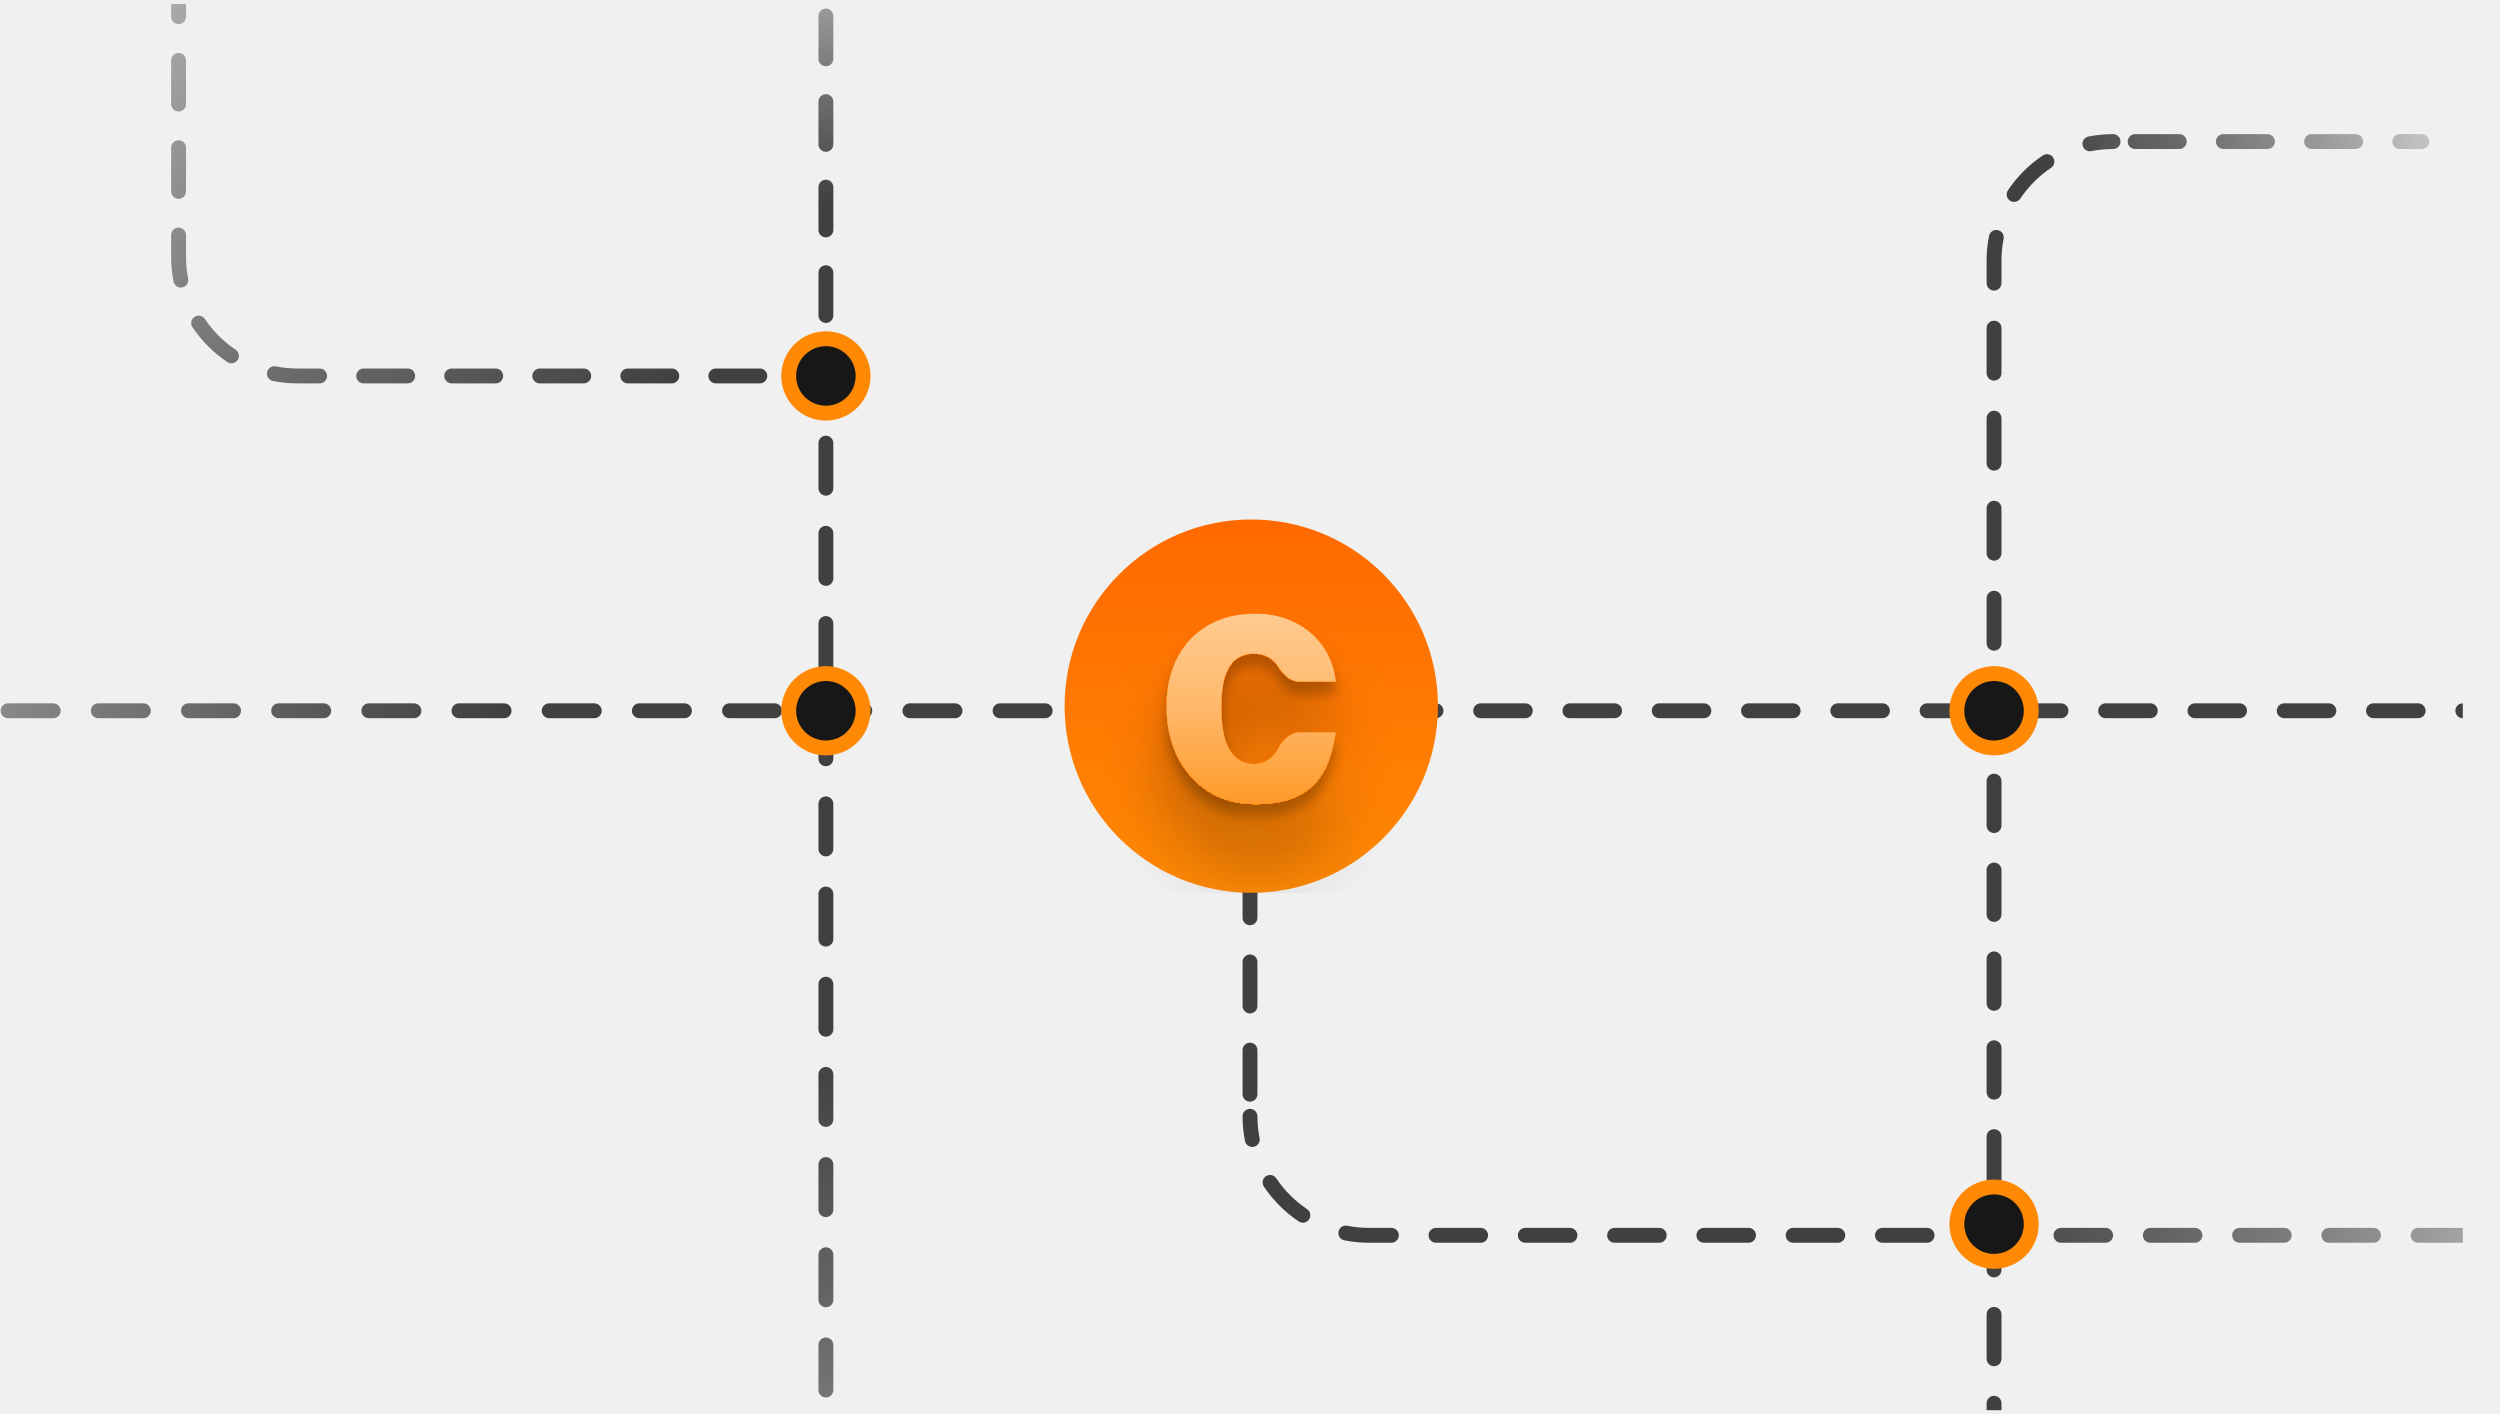
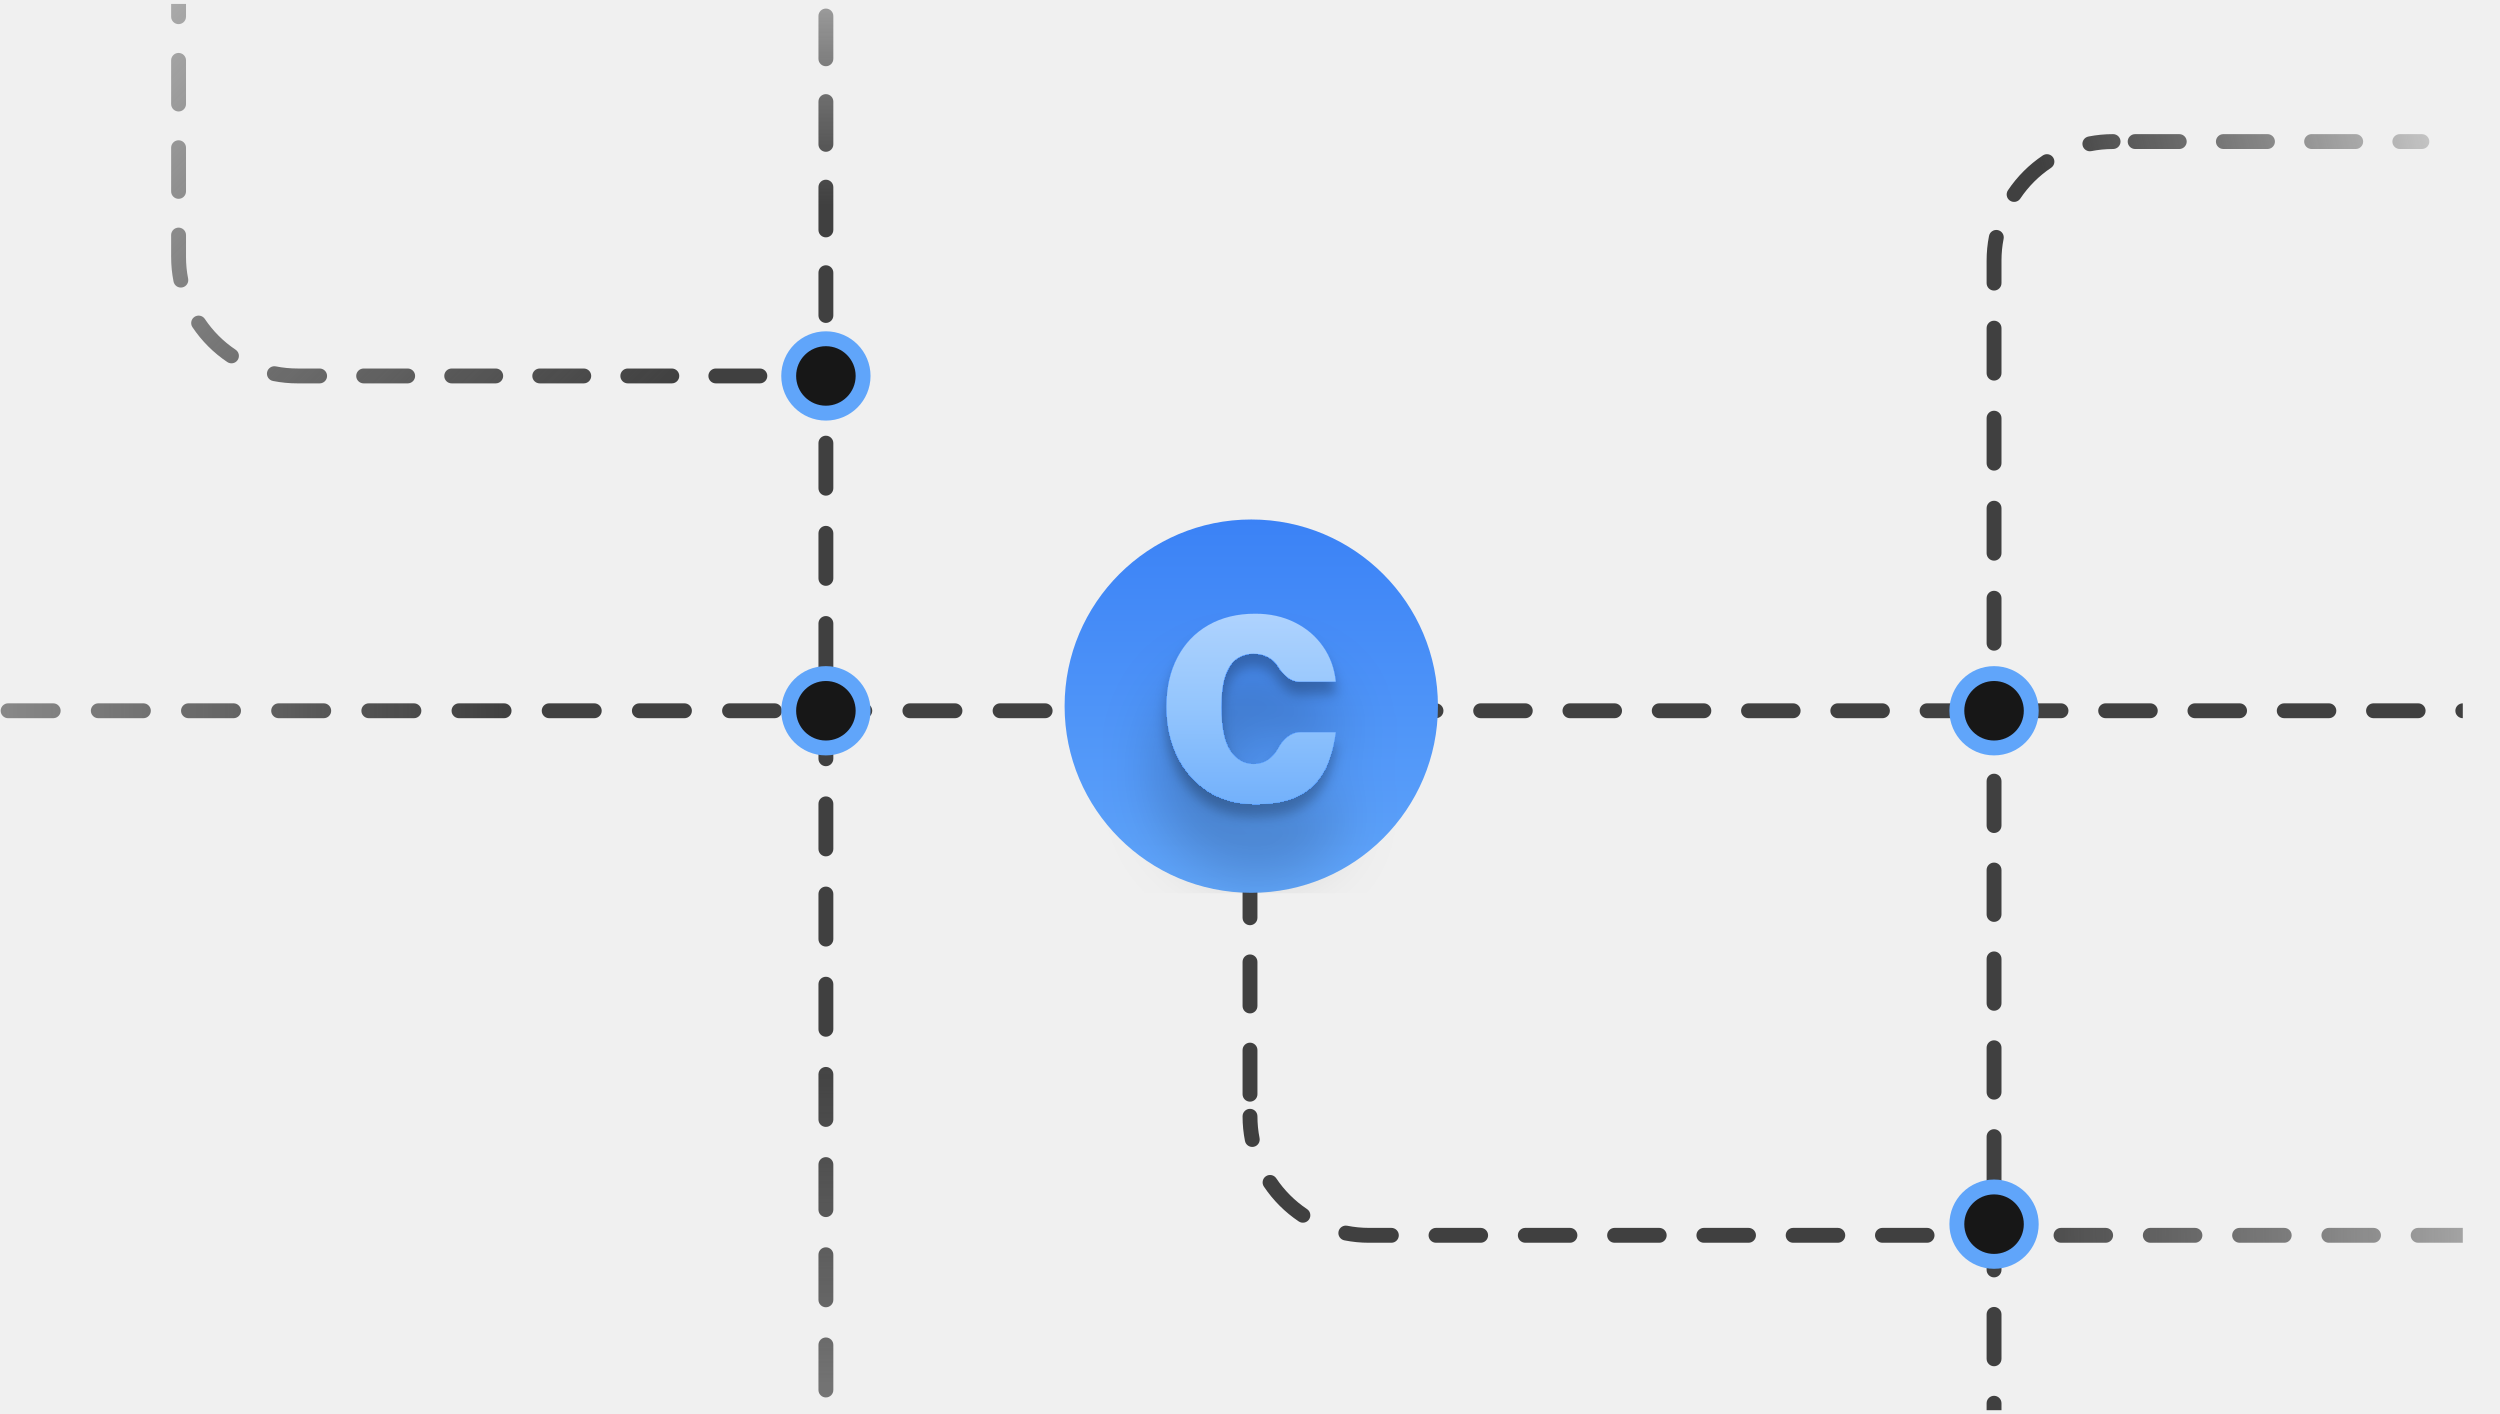
<svg xmlns="http://www.w3.org/2000/svg" width="336" height="190" viewBox="0 0 336 190" fill="none">
  <g clip-path="url(#clip0_3998_10802)">
    <g clip-path="url(#clip1_3998_10802)">
      <path d="M325.5 20.027C326.052 20.027 326.5 19.579 326.5 19.027C326.5 18.475 326.052 18.027 325.5 18.027V20.027ZM273.333 95.527C273.333 92.581 270.946 90.194 268 90.194C265.054 90.194 262.667 92.581 262.667 95.527C262.667 98.472 265.054 100.86 268 100.86C270.946 100.86 273.333 98.472 273.333 95.527ZM284 20.027C284.552 20.027 285 19.579 285 19.027C285 18.475 284.552 18.027 284 18.027V20.027ZM322.536 18.027C321.983 18.027 321.536 18.475 321.536 19.027C321.536 19.579 321.983 20.027 322.536 20.027V18.027ZM316.607 20.027C317.159 20.027 317.607 19.579 317.607 19.027C317.607 18.475 317.159 18.027 316.607 18.027V20.027ZM310.679 18.027C310.126 18.027 309.679 18.475 309.679 19.027C309.679 19.579 310.126 20.027 310.679 20.027V18.027ZM304.75 20.027C305.302 20.027 305.75 19.579 305.75 19.027C305.75 18.475 305.302 18.027 304.75 18.027V20.027ZM298.821 18.027C298.269 18.027 297.821 18.475 297.821 19.027C297.821 19.579 298.269 20.027 298.821 20.027V18.027ZM292.893 20.027C293.445 20.027 293.893 19.579 293.893 19.027C293.893 18.475 293.445 18.027 292.893 18.027V20.027ZM286.964 18.027C286.412 18.027 285.964 18.475 285.964 19.027C285.964 19.579 286.412 20.027 286.964 20.027V18.027ZM280.683 18.35C280.142 18.458 279.789 18.984 279.896 19.526C280.004 20.067 280.53 20.42 281.071 20.312L280.683 18.35ZM275.666 22.553C276.125 22.245 276.248 21.624 275.941 21.166C275.634 20.707 275.013 20.584 274.554 20.891L275.666 22.553ZM269.864 25.581C269.557 26.04 269.68 26.661 270.139 26.968C270.598 27.275 271.219 27.152 271.526 26.693L269.864 25.581ZM269.286 32.098C269.393 31.556 269.04 31.03 268.499 30.923C267.957 30.816 267.431 31.168 267.324 31.71L269.286 32.098ZM267 38.052C267 38.604 267.448 39.052 268 39.052C268.552 39.052 269 38.604 269 38.052H267ZM269 44.102C269 43.55 268.552 43.102 268 43.102C267.448 43.102 267 43.55 267 44.102H269ZM267 50.152C267 50.704 267.448 51.152 268 51.152C268.552 51.152 269 50.704 269 50.152H267ZM269 56.202C269 55.65 268.552 55.202 268 55.202C267.448 55.202 267 55.65 267 56.202H269ZM267 62.252C267 62.804 267.448 63.252 268 63.252C268.552 63.252 269 62.804 269 62.252H267ZM269 68.302C269 67.75 268.552 67.302 268 67.302C267.448 67.302 267 67.75 267 68.302H269ZM267 74.352C267 74.904 267.448 75.352 268 75.352C268.552 75.352 269 74.904 269 74.352H267ZM269 80.402C269 79.85 268.552 79.402 268 79.402C267.448 79.402 267 79.85 267 80.402H269ZM267 86.452C267 87.004 267.448 87.452 268 87.452C268.552 87.452 269 87.004 269 86.452H267ZM269 92.502C269 91.95 268.552 91.502 268 91.502C267.448 91.502 267 91.95 267 92.502H269ZM325.5 18.027H322.536V20.027H325.5V18.027ZM316.607 18.027H310.679V20.027H316.607V18.027ZM304.75 18.027H298.821V20.027H304.75V18.027ZM292.893 18.027H286.964V20.027H292.893V18.027ZM284 18.027C282.866 18.027 281.757 18.138 280.683 18.35L281.071 20.312C282.018 20.125 282.997 20.027 284 20.027V18.027ZM274.554 20.891C272.7 22.132 271.105 23.727 269.864 25.581L271.526 26.693C272.621 25.057 274.03 23.648 275.666 22.553L274.554 20.891ZM267.324 31.71C267.111 32.784 267 33.893 267 35.027H269C269 34.024 269.098 33.045 269.286 32.098L267.324 31.71ZM267 35.027V38.052H269V35.027H267ZM267 44.102V50.152H269V44.102H267ZM267 56.202V62.252H269V56.202H267ZM267 68.302V74.352H269V68.302H267ZM267 80.402V86.452H269V80.402H267ZM267 92.502V95.527H269V92.502H267Z" fill="url(#paint0_linear_3998_10802)" />
      <path d="M169 108.527C169 107.975 168.552 107.527 168 107.527C167.448 107.527 167 107.975 167 108.527H169ZM169 150.027C169 149.475 168.552 149.027 168 149.027C167.448 149.027 167 149.475 167 150.027H169ZM167 111.491C167 112.043 167.448 112.491 168 112.491C168.552 112.491 169 112.043 169 111.491H167ZM169 117.42C169 116.867 168.552 116.42 168 116.42C167.448 116.42 167 116.867 167 117.42H169ZM167 123.348C167 123.901 167.448 124.348 168 124.348C168.552 124.348 169 123.901 169 123.348H167ZM169 129.277C169 128.725 168.552 128.277 168 128.277C167.448 128.277 167 128.725 167 129.277H169ZM167 135.205C167 135.758 167.448 136.205 168 136.205C168.552 136.205 169 135.758 169 135.205H167ZM169 141.134C169 140.582 168.552 140.134 168 140.134C167.448 140.134 167 140.582 167 141.134H169ZM167 147.063C167 147.615 167.448 148.063 168 148.063C168.552 148.063 169 147.615 169 147.063H167ZM167.324 153.344C167.431 153.885 167.957 154.238 168.499 154.13C169.04 154.023 169.393 153.497 169.286 152.955L167.324 153.344ZM171.526 158.36C171.219 157.901 170.598 157.778 170.139 158.086C169.68 158.393 169.557 159.014 169.864 159.473L171.526 158.36ZM174.554 164.163C175.013 164.47 175.634 164.347 175.941 163.888C176.248 163.429 176.125 162.808 175.666 162.501L174.554 164.163ZM181.071 164.741C180.53 164.634 180.004 164.986 179.896 165.528C179.789 166.07 180.142 166.596 180.683 166.703L181.071 164.741ZM187 167.027C187.552 167.027 188 166.579 188 166.027C188 165.475 187.552 165.027 187 165.027V167.027ZM193 165.027C192.448 165.027 192 165.475 192 166.027C192 166.579 192.448 167.027 193 167.027V165.027ZM199 167.027C199.552 167.027 200 166.579 200 166.027C200 165.475 199.552 165.027 199 165.027V167.027ZM205 165.027C204.448 165.027 204 165.475 204 166.027C204 166.579 204.448 167.027 205 167.027V165.027ZM211 167.027C211.552 167.027 212 166.579 212 166.027C212 165.475 211.552 165.027 211 165.027V167.027ZM217 165.027C216.448 165.027 216 165.475 216 166.027C216 166.579 216.448 167.027 217 167.027V165.027ZM223 167.027C223.552 167.027 224 166.579 224 166.027C224 165.475 223.552 165.027 223 165.027V167.027ZM229 165.027C228.448 165.027 228 165.475 228 166.027C228 166.579 228.448 167.027 229 167.027V165.027ZM235 167.027C235.552 167.027 236 166.579 236 166.027C236 165.475 235.552 165.027 235 165.027V167.027ZM241 165.027C240.448 165.027 240 165.475 240 166.027C240 166.579 240.448 167.027 241 167.027V165.027ZM247 167.027C247.552 167.027 248 166.579 248 166.027C248 165.475 247.552 165.027 247 165.027V167.027ZM253 165.027C252.448 165.027 252 165.475 252 166.027C252 166.579 252.448 167.027 253 167.027V165.027ZM259 167.027C259.552 167.027 260 166.579 260 166.027C260 165.475 259.552 165.027 259 165.027V167.027ZM265 165.027C264.448 165.027 264 165.475 264 166.027C264 166.579 264.448 167.027 265 167.027V165.027ZM271 167.027C271.552 167.027 272 166.579 272 166.027C272 165.475 271.552 165.027 271 165.027V167.027ZM277 165.027C276.448 165.027 276 165.475 276 166.027C276 166.579 276.448 167.027 277 167.027V165.027ZM283 167.027C283.552 167.027 284 166.579 284 166.027C284 165.475 283.552 165.027 283 165.027V167.027ZM289 165.027C288.448 165.027 288 165.475 288 166.027C288 166.579 288.448 167.027 289 167.027V165.027ZM295 167.027C295.552 167.027 296 166.579 296 166.027C296 165.475 295.552 165.027 295 165.027V167.027ZM301 165.027C300.448 165.027 300 165.475 300 166.027C300 166.579 300.448 167.027 301 167.027V165.027ZM307 167.027C307.552 167.027 308 166.579 308 166.027C308 165.475 307.552 165.027 307 165.027V167.027ZM313 165.027C312.448 165.027 312 165.475 312 166.027C312 166.579 312.448 167.027 313 167.027V165.027ZM319 167.027C319.552 167.027 320 166.579 320 166.027C320 165.475 319.552 165.027 319 165.027V167.027ZM325 165.027C324.448 165.027 324 165.475 324 166.027C324 166.579 324.448 167.027 325 167.027V165.027ZM331 167.027C331.552 167.027 332 166.579 332 166.027C332 165.475 331.552 165.027 331 165.027V167.027ZM337 165.027C336.448 165.027 336 165.475 336 166.027C336 166.579 336.448 167.027 337 167.027V165.027ZM343 167.027C343.552 167.027 344 166.579 344 166.027C344 165.475 343.552 165.027 343 165.027V167.027ZM349 165.027C348.448 165.027 348 165.475 348 166.027C348 166.579 348.448 167.027 349 167.027V165.027ZM355 167.027C355.552 167.027 356 166.579 356 166.027C356 165.475 355.552 165.027 355 165.027V167.027ZM167 108.527V111.491H169V108.527H167ZM167 117.42V123.348H169V117.42H167ZM167 129.277V135.205H169V129.277H167ZM167 141.134V147.063H169V141.134H167ZM167 150.027C167 151.161 167.111 152.27 167.324 153.344L169.286 152.955C169.098 152.009 169 151.03 169 150.027H167ZM169.864 159.473C171.105 161.326 172.7 162.922 174.554 164.163L175.666 162.501C174.03 161.406 172.621 159.997 171.526 158.36L169.864 159.473ZM180.683 166.703C181.757 166.916 182.866 167.027 184 167.027V165.027C182.997 165.027 182.018 164.929 181.071 164.741L180.683 166.703ZM184 167.027H187V165.027H184V167.027ZM193 167.027H199V165.027H193V167.027ZM205 167.027H211V165.027H205V167.027ZM217 167.027H223V165.027H217V167.027ZM229 167.027H235V165.027H229V167.027ZM241 167.027H247V165.027H241V167.027ZM253 167.027H259V165.027H253V167.027ZM265 167.027H271V165.027H265V167.027ZM277 167.027H283V165.027H277V167.027ZM289 167.027H295V165.027H289V167.027ZM301 167.027H307V165.027H301V167.027ZM313 167.027H319V165.027H313V167.027ZM325 167.027H331V165.027H325V167.027ZM337 167.027H343V165.027H337V167.027ZM349 167.027H355V165.027H349V167.027Z" fill="url(#paint1_linear_3998_10802)" />
      <path d="M178 100.86C180.946 100.86 183.333 98.472 183.333 95.527C183.333 92.581 180.946 90.194 178 90.194C175.054 90.194 172.667 92.581 172.667 95.527C172.667 98.472 175.054 100.86 178 100.86ZM181 96.527C181.552 96.527 182 96.079 182 95.527C182 94.975 181.552 94.527 181 94.527V96.527ZM187 94.527C186.448 94.527 186 94.975 186 95.527C186 96.079 186.448 96.527 187 96.527V94.527ZM193 96.527C193.552 96.527 194 96.079 194 95.527C194 94.975 193.552 94.527 193 94.527V96.527ZM199 94.527C198.448 94.527 198 94.975 198 95.527C198 96.079 198.448 96.527 199 96.527V94.527ZM205 96.527C205.552 96.527 206 96.079 206 95.527C206 94.975 205.552 94.527 205 94.527V96.527ZM211 94.527C210.448 94.527 210 94.975 210 95.527C210 96.079 210.448 96.527 211 96.527V94.527ZM217 96.527C217.552 96.527 218 96.079 218 95.527C218 94.975 217.552 94.527 217 94.527V96.527ZM223 94.527C222.448 94.527 222 94.975 222 95.527C222 96.079 222.448 96.527 223 96.527V94.527ZM229 96.527C229.552 96.527 230 96.079 230 95.527C230 94.975 229.552 94.527 229 94.527V96.527ZM235 94.527C234.448 94.527 234 94.975 234 95.527C234 96.079 234.448 96.527 235 96.527V94.527ZM241 96.527C241.552 96.527 242 96.079 242 95.527C242 94.975 241.552 94.527 241 94.527V96.527ZM247 94.527C246.448 94.527 246 94.975 246 95.527C246 96.079 246.448 96.527 247 96.527V94.527ZM253 96.527C253.552 96.527 254 96.079 254 95.527C254 94.975 253.552 94.527 253 94.527V96.527ZM259 94.527C258.448 94.527 258 94.975 258 95.527C258 96.079 258.448 96.527 259 96.527V94.527ZM265 96.527C265.552 96.527 266 96.079 266 95.527C266 94.975 265.552 94.527 265 94.527V96.527ZM271 94.527C270.448 94.527 270 94.975 270 95.527C270 96.079 270.448 96.527 271 96.527V94.527ZM277 96.527C277.552 96.527 278 96.079 278 95.527C278 94.975 277.552 94.527 277 94.527V96.527ZM283 94.527C282.448 94.527 282 94.975 282 95.527C282 96.079 282.448 96.527 283 96.527V94.527ZM289 96.527C289.552 96.527 290 96.079 290 95.527C290 94.975 289.552 94.527 289 94.527V96.527ZM295 94.527C294.448 94.527 294 94.975 294 95.527C294 96.079 294.448 96.527 295 96.527V94.527ZM301 96.527C301.552 96.527 302 96.079 302 95.527C302 94.975 301.552 94.527 301 94.527V96.527ZM307 94.527C306.448 94.527 306 94.975 306 95.527C306 96.079 306.448 96.527 307 96.527V94.527ZM313 96.527C313.552 96.527 314 96.079 314 95.527C314 94.975 313.552 94.527 313 94.527V96.527ZM319 94.527C318.448 94.527 318 94.975 318 95.527C318 96.079 318.448 96.527 319 96.527V94.527ZM325 96.527C325.552 96.527 326 96.079 326 95.527C326 94.975 325.552 94.527 325 94.527V96.527ZM331 94.527C330.448 94.527 330 94.975 330 95.527C330 96.079 330.448 96.527 331 96.527V94.527ZM337 96.527C337.552 96.527 338 96.079 338 95.527C338 94.975 337.552 94.527 337 94.527V96.527ZM343 94.527C342.448 94.527 342 94.975 342 95.527C342 96.079 342.448 96.527 343 96.527V94.527ZM349 96.527C349.552 96.527 350 96.079 350 95.527C350 94.975 349.552 94.527 349 94.527V96.527ZM355 94.527C354.448 94.527 354 94.975 354 95.527C354 96.079 354.448 96.527 355 96.527V94.527ZM361 96.527C361.552 96.527 362 96.079 362 95.527C362 94.975 361.552 94.527 361 94.527V96.527ZM367 94.527C366.448 94.527 366 94.975 366 95.527C366 96.079 366.448 96.527 367 96.527V94.527ZM373 96.527C373.552 96.527 374 96.079 374 95.527C374 94.975 373.552 94.527 373 94.527V96.527ZM379 94.527C378.448 94.527 378 94.975 378 95.527C378 96.079 378.448 96.527 379 96.527V94.527ZM385 96.527C385.552 96.527 386 96.079 386 95.527C386 94.975 385.552 94.527 385 94.527V96.527ZM391 94.527C390.448 94.527 390 94.975 390 95.527C390 96.079 390.448 96.527 391 96.527V94.527ZM397 96.527C397.552 96.527 398 96.079 398 95.527C398 94.975 397.552 94.527 397 94.527V96.527ZM403 94.527C402.448 94.527 402 94.975 402 95.527C402 96.079 402.448 96.527 403 96.527V94.527ZM409 96.527C409.552 96.527 410 96.079 410 95.527C410 94.975 409.552 94.527 409 94.527V96.527ZM178 96.527H181V94.527H178V96.527ZM187 96.527H193V94.527H187V96.527ZM199 96.527H205V94.527H199V96.527ZM211 96.527H217V94.527H211V96.527ZM223 96.527H229V94.527H223V96.527ZM235 96.527H241V94.527H235V96.527ZM247 96.527H253V94.527H247V96.527ZM259 96.527L265 96.527V94.527L259 94.527V96.527ZM271 96.527H277V94.527H271V96.527ZM283 96.527H289V94.527H283V96.527ZM295 96.527H301V94.527H295V96.527ZM307 96.527H313V94.527H307V96.527ZM319 96.527H325V94.527H319V96.527ZM331 96.527H337V94.527H331V96.527ZM343 96.527H349V94.527H343V96.527ZM355 96.527H361V94.527H355V96.527ZM367 96.527L373 96.527V94.527L367 94.527V96.527ZM379 96.527H385V94.527H379V96.527ZM391 96.527H397V94.527H391V96.527ZM403 96.527H409V94.527H403V96.527Z" fill="#404040" />
      <g clip-path="url(#clip2_3998_10802)">
        <rect x="143.082" y="69.818" width="50.177" height="50.177" rx="25.088" fill="url(#paint2_linear_3998_10802)" />
        <g filter="url(#filter0_dd_3998_10802)">
          <path d="M168.703 108.072C166.304 108.072 164.208 107.503 162.417 106.367C160.638 105.23 159.255 103.675 158.267 101.7C157.28 99.725 156.786 97.475 156.786 94.949C156.786 92.423 157.274 90.231 158.25 88.371C159.226 86.499 160.604 85.053 162.383 84.031C164.174 82.998 166.281 82.481 168.703 82.481C170.678 82.481 172.446 82.871 174.007 83.652C175.569 84.421 176.832 85.495 177.796 86.872C178.76 88.239 179.334 89.817 179.518 91.608H174.658C173.429 91.608 172.462 90.659 171.82 89.611C171.476 89.048 171.022 88.618 170.46 88.319C169.909 88.009 169.249 87.854 168.479 87.854C167.641 87.854 166.895 88.072 166.241 88.508C165.586 88.945 165.07 89.691 164.691 90.747C164.323 91.792 164.14 93.227 164.14 95.052C164.14 97.819 164.547 99.788 165.362 100.959C166.177 102.119 167.216 102.699 168.479 102.699C169.249 102.699 169.909 102.504 170.46 102.113C171.022 101.723 171.476 101.206 171.82 100.563C172.427 99.41 173.483 98.428 174.785 98.428H179.518C179.346 99.714 179.053 100.936 178.64 102.096C178.238 103.256 177.635 104.289 176.832 105.196C176.039 106.091 174.983 106.797 173.663 107.314C172.343 107.819 170.689 108.072 168.703 108.072Z" fill="url(#paint3_linear_3998_10802)" />
          <path d="M168.703 108.072C166.304 108.072 164.208 107.503 162.417 106.367C160.638 105.23 159.255 103.675 158.267 101.7C157.28 99.725 156.786 97.475 156.786 94.949C156.786 92.423 157.274 90.231 158.25 88.371C159.226 86.499 160.604 85.053 162.383 84.031C164.174 82.998 166.281 82.481 168.703 82.481C170.678 82.481 172.446 82.871 174.007 83.652C175.569 84.421 176.832 85.495 177.796 86.872C178.76 88.239 179.334 89.817 179.518 91.608H174.658C173.429 91.608 172.462 90.659 171.82 89.611C171.476 89.048 171.022 88.618 170.46 88.319C169.909 88.009 169.249 87.854 168.479 87.854C167.641 87.854 166.895 88.072 166.241 88.508C165.586 88.945 165.07 89.691 164.691 90.747C164.323 91.792 164.14 93.227 164.14 95.052C164.14 97.819 164.547 99.788 165.362 100.959C166.177 102.119 167.216 102.699 168.479 102.699C169.249 102.699 169.909 102.504 170.46 102.113C171.022 101.723 171.476 101.206 171.82 100.563C172.427 99.41 173.483 98.428 174.785 98.428H179.518C179.346 99.714 179.053 100.936 178.64 102.096C178.238 103.256 177.635 104.289 176.832 105.196C176.039 106.091 174.983 106.797 173.663 107.314C172.343 107.819 170.689 108.072 168.703 108.072Z" fill="url(#paint4_linear_3998_10802)" />
        </g>
      </g>
      <path d="M269 96.027C269 95.475 268.552 95.027 268 95.027C267.448 95.027 267 95.475 267 96.027H269ZM273.333 203.527C273.333 200.581 270.946 198.194 268 198.194C265.054 198.194 262.667 200.581 262.667 203.527C262.667 206.472 265.054 208.86 268 208.86C270.946 208.86 273.333 206.472 273.333 203.527ZM269 200.541C269 199.988 268.552 199.541 268 199.541C267.448 199.541 267 199.988 267 200.541H269ZM267 194.569C267 195.121 267.448 195.569 268 195.569C268.552 195.569 269 195.121 269 194.569H267ZM269 188.596C269 188.044 268.552 187.596 268 187.596C267.448 187.596 267 188.044 267 188.596H269ZM267 182.624C267 183.176 267.448 183.624 268 183.624C268.552 183.624 269 183.176 269 182.624H267ZM269 176.652C269 176.1 268.552 175.652 268 175.652C267.448 175.652 267 176.1 267 176.652H269ZM267 170.68C267 171.232 267.448 171.68 268 171.68C268.552 171.68 269 171.232 269 170.68H267ZM269 164.707C269 164.155 268.552 163.707 268 163.707C267.448 163.707 267 164.155 267 164.707H269ZM267 158.735C267 159.287 267.448 159.735 268 159.735C268.552 159.735 269 159.287 269 158.735H267ZM269 152.763C269 152.211 268.552 151.763 268 151.763C267.448 151.763 267 152.211 267 152.763H269ZM267 146.791C267 147.343 267.448 147.791 268 147.791C268.552 147.791 269 147.343 269 146.791H267ZM269 140.819C269 140.266 268.552 139.819 268 139.819C267.448 139.819 267 140.266 267 140.819H269ZM267 134.846C267 135.399 267.448 135.846 268 135.846C268.552 135.846 269 135.399 269 134.846H267ZM269 128.874C269 128.322 268.552 127.874 268 127.874C267.448 127.874 267 128.322 267 128.874H269ZM267 122.902C267 123.454 267.448 123.902 268 123.902C268.552 123.902 269 123.454 269 122.902H267ZM269 116.93C269 116.377 268.552 115.93 268 115.93C267.448 115.93 267 116.377 267 116.93H269ZM267 110.957C267 111.51 267.448 111.957 268 111.957C268.552 111.957 269 111.51 269 110.957H267ZM269 104.985C269 104.433 268.552 103.985 268 103.985C267.448 103.985 267 104.433 267 104.985H269ZM267 99.013C267 99.565 267.448 100.013 268 100.013C268.552 100.013 269 99.565 269 99.013H267ZM269 203.527V200.541H267V203.527H269ZM269 194.569V188.596H267V194.569H269ZM269 182.624V176.652H267V182.624H269ZM269 170.68V164.707H267V170.68H269ZM269 158.735V152.763H267V158.735H269ZM269 146.791V140.819H267V146.791H269ZM269 134.846V128.874H267V134.846H269ZM269 122.902V116.93H267V122.902H269ZM269 110.957V104.985H267V110.957H269ZM269 99.013V96.027H267V99.013H269Z" fill="#404040" />
      <path d="M116.333 208.027C116.333 205.081 113.946 202.694 111 202.694C108.054 202.694 105.667 205.081 105.667 208.027C105.667 210.972 108.054 213.36 111 213.36C113.946 213.36 116.333 210.972 116.333 208.027ZM112 204.997C112 204.445 111.552 203.997 111 203.997C110.448 203.997 110 204.445 110 204.997H112ZM110 198.937C110 199.489 110.448 199.937 111 199.937C111.552 199.937 112 199.489 112 198.937H110ZM112 192.877C112 192.325 111.552 191.877 111 191.877C110.448 191.877 110 192.325 110 192.877H112ZM110 186.817C110 187.369 110.448 187.817 111 187.817C111.552 187.817 112 187.369 112 186.817H110ZM112 180.757C112 180.205 111.552 179.757 111 179.757C110.448 179.757 110 180.205 110 180.757H112ZM110 174.697C110 175.249 110.448 175.697 111 175.697C111.552 175.697 112 175.249 112 174.697H110ZM112 168.637C112 168.085 111.552 167.637 111 167.637C110.448 167.637 110 168.085 110 168.637H112ZM110 162.577C110 163.129 110.448 163.577 111 163.577C111.552 163.577 112 163.129 112 162.577H110ZM112 156.517C112 155.965 111.552 155.517 111 155.517C110.448 155.517 110 155.965 110 156.517H112ZM110 150.457C110 151.009 110.448 151.457 111 151.457C111.552 151.457 112 151.009 112 150.457H110ZM112 144.397C112 143.845 111.552 143.397 111 143.397C110.448 143.397 110 143.845 110 144.397H112ZM110 138.337C110 138.889 110.448 139.337 111 139.337C111.552 139.337 112 138.889 112 138.337H110ZM112 132.277C112 131.725 111.552 131.277 111 131.277C110.448 131.277 110 131.725 110 132.277H112ZM110 126.217C110 126.769 110.448 127.217 111 127.217C111.552 127.217 112 126.769 112 126.217H110ZM112 120.157C112 119.605 111.552 119.157 111 119.157C110.448 119.157 110 119.605 110 120.157H112ZM110 114.097C110 114.649 110.448 115.097 111 115.097C111.552 115.097 112 114.649 112 114.097H110ZM112 108.037C112 107.485 111.552 107.037 111 107.037C110.448 107.037 110 107.485 110 108.037H112ZM110 101.977C110 102.529 110.448 102.977 111 102.977C111.552 102.977 112 102.529 112 101.977H110ZM112 95.917C112 95.365 111.552 94.917 111 94.917C110.448 94.917 110 95.365 110 95.917H112ZM110 89.857C110 90.409 110.448 90.857 111 90.857C111.552 90.857 112 90.409 112 89.857H110ZM112 83.797C112 83.245 111.552 82.797 111 82.797C110.448 82.797 110 83.245 110 83.797H112ZM110 77.737C110 78.289 110.448 78.737 111 78.737C111.552 78.737 112 78.289 112 77.737H110ZM112 71.677C112 71.125 111.552 70.677 111 70.677C110.448 70.677 110 71.125 110 71.677H112ZM110 65.617C110 66.169 110.448 66.617 111 66.617C111.552 66.617 112 66.169 112 65.617H110ZM112 59.557C112 59.005 111.552 58.557 111 58.557C110.448 58.557 110 59.005 110 59.557H112ZM112 208.027V204.997H110V208.027H112ZM112 198.937V192.877H110V198.937H112ZM112 186.817V180.757H110V186.817H112ZM112 174.697V168.637H110V174.697H112ZM112 162.577V156.517H110V162.577H112ZM112 150.457V144.397H110V150.457H112ZM112 138.337V132.277H110V138.337H112ZM112 126.217V120.157H110V126.217H112ZM112 114.097V108.037H110V114.097H112ZM112 101.977V95.917H110V101.977H112ZM112 89.857V83.797H110V89.857H112ZM112 77.737V71.677H110V77.737H112ZM112 65.617V59.557H110V65.617H112Z" fill="url(#paint5_linear_3998_10802)" />
      <path d="M110 51.027C110 51.579 110.448 52.027 111 52.027C111.552 52.027 112 51.579 112 51.027H110ZM105.667 -6.473C105.667 -3.528 108.054 -1.14 111 -1.14C113.946 -1.14 116.333 -3.528 116.333 -6.473C116.333 -9.419 113.946 -11.806 111 -11.806C108.054 -11.806 105.667 -9.419 105.667 -6.473ZM110 -3.598C110 -3.046 110.448 -2.598 111 -2.598C111.552 -2.598 112 -3.046 112 -3.598H110ZM112 2.152C112 1.6 111.552 1.152 111 1.152C110.448 1.152 110 1.6 110 2.152H112ZM110 7.902C110 8.454 110.448 8.902 111 8.902C111.552 8.902 112 8.454 112 7.902H110ZM112 13.652C112 13.1 111.552 12.652 111 12.652C110.448 12.652 110 13.1 110 13.652H112ZM110 19.402C110 19.954 110.448 20.402 111 20.402C111.552 20.402 112 19.954 112 19.402H110ZM112 25.152C112 24.6 111.552 24.152 111 24.152C110.448 24.152 110 24.6 110 25.152H112ZM110 30.902C110 31.454 110.448 31.902 111 31.902C111.552 31.902 112 31.454 112 30.902H110ZM112 36.652C112 36.1 111.552 35.652 111 35.652C110.448 35.652 110 36.1 110 36.652H112ZM110 42.402C110 42.954 110.448 43.402 111 43.402C111.552 43.402 112 42.954 112 42.402H110ZM112 48.152C112 47.6 111.552 47.152 111 47.152C110.448 47.152 110 47.6 110 48.152H112ZM110 -6.473V-3.598H112V-6.473H110ZM110 2.152V7.902H112V2.152H110ZM110 13.652V19.402H112V13.652H110ZM110 25.152V30.902H112V25.152H110ZM110 36.652V42.402H112V36.652H110ZM110 48.152V51.027H112V48.152H110Z" fill="url(#paint6_linear_3998_10802)" />
      <path d="M-8 100.86C-5.054 100.86 -2.667 98.472 -2.667 95.527C-2.667 92.581 -5.054 90.194 -8 90.194C-10.945 90.194 -13.333 92.581 -13.333 95.527C-13.333 98.472 -10.945 100.86 -8 100.86ZM-4.97 96.527C-4.418 96.527 -3.97 96.079 -3.97 95.527C-3.97 94.975 -4.418 94.527 -4.97 94.527V96.527ZM1.09 94.527C0.538 94.527 0.09 94.975 0.09 95.527C0.09 96.079 0.538 96.527 1.09 96.527V94.527ZM7.15 96.527C7.702 96.527 8.15 96.079 8.15 95.527C8.15 94.975 7.702 94.527 7.15 94.527V96.527ZM13.21 94.527C12.658 94.527 12.21 94.975 12.21 95.527C12.21 96.079 12.658 96.527 13.21 96.527V94.527ZM19.27 96.527C19.822 96.527 20.27 96.079 20.27 95.527C20.27 94.975 19.822 94.527 19.27 94.527V96.527ZM25.33 94.527C24.778 94.527 24.33 94.975 24.33 95.527C24.33 96.079 24.778 96.527 25.33 96.527V94.527ZM31.39 96.527C31.942 96.527 32.39 96.079 32.39 95.527C32.39 94.975 31.942 94.527 31.39 94.527V96.527ZM37.45 94.527C36.898 94.527 36.45 94.975 36.45 95.527C36.45 96.079 36.898 96.527 37.45 96.527V94.527ZM43.51 96.527C44.062 96.527 44.51 96.079 44.51 95.527C44.51 94.975 44.062 94.527 43.51 94.527V96.527ZM49.57 94.527C49.018 94.527 48.57 94.975 48.57 95.527C48.57 96.079 49.018 96.527 49.57 96.527V94.527ZM55.63 96.527C56.182 96.527 56.63 96.079 56.63 95.527C56.63 94.975 56.182 94.527 55.63 94.527V96.527ZM61.69 94.527C61.138 94.527 60.69 94.975 60.69 95.527C60.69 96.079 61.138 96.527 61.69 96.527V94.527ZM67.75 96.527C68.302 96.527 68.75 96.079 68.75 95.527C68.75 94.975 68.302 94.527 67.75 94.527V96.527ZM73.81 94.527C73.258 94.527 72.81 94.975 72.81 95.527C72.81 96.079 73.258 96.527 73.81 96.527V94.527ZM79.87 96.527C80.422 96.527 80.87 96.079 80.87 95.527C80.87 94.975 80.422 94.527 79.87 94.527V96.527ZM85.93 94.527C85.378 94.527 84.93 94.975 84.93 95.527C84.93 96.079 85.378 96.527 85.93 96.527V94.527ZM91.99 96.527C92.542 96.527 92.99 96.079 92.99 95.527C92.99 94.975 92.542 94.527 91.99 94.527V96.527ZM98.05 94.527C97.498 94.527 97.05 94.975 97.05 95.527C97.05 96.079 97.498 96.527 98.05 96.527V94.527ZM104.11 96.527C104.662 96.527 105.11 96.079 105.11 95.527C105.11 94.975 104.662 94.527 104.11 94.527V96.527ZM110.17 94.527C109.618 94.527 109.17 94.975 109.17 95.527C109.17 96.079 109.618 96.527 110.17 96.527V94.527ZM116.23 96.527C116.782 96.527 117.23 96.079 117.23 95.527C117.23 94.975 116.782 94.527 116.23 94.527V96.527ZM122.29 94.527C121.738 94.527 121.29 94.975 121.29 95.527C121.29 96.079 121.738 96.527 122.29 96.527V94.527ZM128.35 96.527C128.902 96.527 129.35 96.079 129.35 95.527C129.35 94.975 128.902 94.527 128.35 94.527V96.527ZM134.41 94.527C133.858 94.527 133.41 94.975 133.41 95.527C133.41 96.079 133.858 96.527 134.41 96.527V94.527ZM140.47 96.527C141.022 96.527 141.47 96.079 141.47 95.527C141.47 94.975 141.022 94.527 140.47 94.527V96.527ZM-8 96.527H-4.97V94.527H-8V96.527ZM1.09 96.527H7.15V94.527H1.09V96.527ZM13.21 96.527H19.27V94.527H13.21V96.527ZM25.33 96.527H31.39V94.527H25.33V96.527ZM37.45 96.527H43.51V94.527H37.45V96.527ZM49.57 96.527H55.63V94.527H49.57V96.527ZM61.69 96.527H67.75V94.527H61.69V96.527ZM73.81 96.527H79.87V94.527H73.81V96.527ZM85.93 96.527H91.99V94.527H85.93V96.527ZM98.05 96.527H104.11V94.527H98.05V96.527ZM110.17 96.527H116.23V94.527H110.17V96.527ZM122.29 96.527H128.35V94.527H122.29V96.527ZM134.41 96.527H140.47V94.527H134.41V96.527Z" fill="url(#paint7_linear_3998_10802)" />
-       <rect x="-1" y="1" width="10" height="10" rx="5" transform="matrix(-1 0 0 1 272 89.5269)" fill="#171717" stroke="#FF8904" stroke-width="2" />
-       <rect x="-1" y="1" width="10" height="10" rx="5" transform="matrix(-1 0 0 1 272 158.527)" fill="#171717" stroke="#FF8904" stroke-width="2" />
+       <rect x="-1" y="1" width="10" height="10" rx="5" transform="matrix(-1 0 0 1 272 89.5269)" fill="#171717" stroke="#60A5FA" stroke-width="2" />
+       <rect x="-1" y="1" width="10" height="10" rx="5" transform="matrix(-1 0 0 1 272 158.527)" fill="#171717" stroke="#60A5FA" stroke-width="2" />
      <path d="M111 55.86C108.054 55.86 105.667 53.472 105.667 50.527C105.667 47.581 108.054 45.194 111 45.194C113.946 45.194 116.333 47.581 116.333 50.527C116.333 53.472 113.946 55.86 111 55.86ZM108.042 51.527C107.489 51.527 107.042 51.079 107.042 50.527C107.042 49.975 107.489 49.527 108.042 49.527V51.527ZM102.125 49.527C102.677 49.527 103.125 49.975 103.125 50.527C103.125 51.079 102.677 51.527 102.125 51.527V49.527ZM96.208 51.527C95.656 51.527 95.208 51.079 95.208 50.527C95.208 49.975 95.656 49.527 96.208 49.527V51.527ZM90.292 49.527C90.844 49.527 91.292 49.975 91.292 50.527C91.292 51.079 90.844 51.527 90.292 51.527V49.527ZM84.375 51.527C83.823 51.527 83.375 51.079 83.375 50.527C83.375 49.975 83.823 49.527 84.375 49.527V51.527ZM78.458 49.527C79.011 49.527 79.458 49.975 79.458 50.527C79.458 51.079 79.011 51.527 78.458 51.527V49.527ZM72.542 51.527C71.989 51.527 71.542 51.079 71.542 50.527C71.542 49.975 71.989 49.527 72.542 49.527V51.527ZM66.625 49.527C67.177 49.527 67.625 49.975 67.625 50.527C67.625 51.079 67.177 51.527 66.625 51.527V49.527ZM60.708 51.527C60.156 51.527 59.708 51.079 59.708 50.527C59.708 49.975 60.156 49.527 60.708 49.527V51.527ZM54.792 49.527C55.344 49.527 55.792 49.975 55.792 50.527C55.792 51.079 55.344 51.527 54.792 51.527V49.527ZM48.875 51.527C48.323 51.527 47.875 51.079 47.875 50.527C47.875 49.975 48.323 49.527 48.875 49.527V51.527ZM42.958 49.527C43.511 49.527 43.958 49.975 43.958 50.527C43.958 51.079 43.511 51.527 42.958 51.527V49.527ZM36.683 51.203C36.142 51.096 35.789 50.57 35.896 50.028C36.004 49.486 36.53 49.134 37.072 49.241L36.683 51.203ZM31.666 47.001C32.125 47.308 32.248 47.929 31.941 48.388C31.634 48.847 31.013 48.97 30.554 48.663L31.666 47.001ZM25.864 43.973C25.557 43.514 25.68 42.893 26.139 42.586C26.598 42.279 27.219 42.401 27.526 42.86L25.864 43.973ZM25.285 37.455C25.393 37.997 25.04 38.523 24.499 38.63C23.957 38.738 23.431 38.385 23.324 37.843L25.285 37.455ZM23 31.592C23 31.04 23.448 30.592 24 30.592C24.552 30.592 25 31.04 25 31.592H23ZM25 25.723C25 26.275 24.552 26.723 24 26.723C23.448 26.723 23 26.275 23 25.723H25ZM23 19.853C23 19.301 23.448 18.853 24 18.853C24.552 18.853 25 19.301 25 19.853H23ZM25 13.983C25 14.536 24.552 14.983 24 14.983C23.448 14.983 23 14.536 23 13.983H25ZM23 8.114C23 7.562 23.448 7.114 24 7.114C24.552 7.114 25 7.562 25 8.114H23ZM25 2.244C25 2.797 24.552 3.244 24 3.244C23.448 3.244 23 2.797 23 2.244H25ZM23 -3.625C23 -4.178 23.448 -4.625 24 -4.625C24.552 -4.625 25 -4.178 25 -3.625H23ZM25 -9.495C25 -8.943 24.552 -8.495 24 -8.495C23.448 -8.495 23 -8.943 23 -9.495H25ZM23 -15.364C23 -15.917 23.448 -16.364 24 -16.364C24.552 -16.364 25 -15.917 25 -15.364H23ZM25 -21.234C25 -20.682 24.552 -20.234 24 -20.234C23.448 -20.234 23 -20.682 23 -21.234H25ZM23 -27.104C23 -27.656 23.448 -28.104 24 -28.104C24.552 -28.104 25 -27.656 25 -27.104H23ZM25 -32.973C25 -32.421 24.552 -31.973 24 -31.973C23.448 -31.973 23 -32.421 23 -32.973H25ZM23 -38.843C23 -39.395 23.448 -39.843 24 -39.843C24.552 -39.843 25 -39.395 25 -38.843H23ZM25 -44.712C25 -44.16 24.552 -43.712 24 -43.712C23.448 -43.712 23 -44.16 23 -44.712H25ZM23 -50.582C23 -51.134 23.448 -51.582 24 -51.582C24.552 -51.582 25 -51.134 25 -50.582H23ZM25 -56.451C25 -55.899 24.552 -55.451 24 -55.451C23.448 -55.451 23 -55.899 23 -56.451H25ZM23 -62.321C23 -62.873 23.448 -63.321 24 -63.321C24.552 -63.321 25 -62.873 25 -62.321H23ZM25 -68.191C25 -67.638 24.552 -67.191 24 -67.191C23.448 -67.191 23 -67.638 23 -68.191H25ZM23 -74.06C23 -74.612 23.448 -75.06 24 -75.06C24.552 -75.06 25 -74.612 25 -74.06H23ZM25 -79.93C25 -79.377 24.552 -78.93 24 -78.93C23.448 -78.93 23 -79.377 23 -79.93H25ZM23 -85.799C23 -86.352 23.448 -86.799 24 -86.799C24.552 -86.799 25 -86.352 25 -85.799H23ZM25 -91.669C25 -91.117 24.552 -90.669 24 -90.669C23.448 -90.669 23 -91.117 23 -91.669H25ZM23 -97.538C23 -98.091 23.448 -98.538 24 -98.538C24.552 -98.538 25 -98.091 25 -97.538H23ZM111 51.527H108.042V49.527H111V51.527ZM102.125 51.527L96.208 51.527V49.527L102.125 49.527V51.527ZM90.292 51.527H84.375V49.527H90.292V51.527ZM78.458 51.527H72.542V49.527H78.458V51.527ZM66.625 51.527H60.708V49.527H66.625V51.527ZM54.792 51.527H48.875V49.527H54.792V51.527ZM42.958 51.527L40 51.527V49.527L42.958 49.527V51.527ZM40 51.527C38.866 51.527 37.757 51.416 36.683 51.203L37.072 49.241C38.018 49.428 38.997 49.527 40 49.527V51.527ZM30.554 48.663C28.7 47.422 27.105 45.827 25.864 43.973L27.526 42.86C28.621 44.497 30.03 45.906 31.666 47.001L30.554 48.663ZM23.324 37.843C23.111 36.77 23 35.661 23 34.527H25C25 35.53 25.098 36.509 25.285 37.455L23.324 37.843ZM23 34.527V31.592H25V34.527H23ZM23 25.723L23 19.853H25L25 25.723H23ZM23 13.983V8.114H25V13.983H23ZM23 2.244V-3.625H25V2.244H23ZM23 -9.495V-15.364H25V-9.495H23ZM23 -21.234V-27.104H25V-21.234H23ZM23 -32.973L23 -38.843H25L25 -32.973H23ZM23 -44.712V-50.582H25V-44.712H23ZM23 -56.451V-62.321H25V-56.451H23ZM23 -68.191V-74.06H25V-68.191H23ZM23 -79.93V-85.799H25V-79.93H23ZM23 -91.669V-97.538H25V-91.669H23Z" fill="url(#paint8_linear_3998_10802)" />
-       <rect x="106" y="45.527" width="10" height="10" rx="5" fill="#171717" stroke="#FF8904" stroke-width="2" />
-       <rect x="106" y="90.527" width="10" height="10" rx="5" fill="#171717" stroke="#FF8904" stroke-width="2" />
+       <rect x="106" y="45.527" width="10" height="10" rx="5" fill="#171717" stroke="#60A5FA" stroke-width="2" />
+       <rect x="106" y="90.527" width="10" height="10" rx="5" fill="#171717" stroke="#60A5FA" stroke-width="2" />
    </g>
  </g>
  <defs>
    <filter id="filter0_dd_3998_10802" x="148.366" y="82.481" width="39.573" height="42.432" filterUnits="userSpaceOnUse" color-interpolation-filters="sRGB">
      <feFlood flood-opacity="0" result="BackgroundImageFix" />
      <feColorMatrix in="SourceAlpha" type="matrix" values="0 0 0 0 0 0 0 0 0 0 0 0 0 0 0 0 0 0 127 0" result="hardAlpha" />
      <feOffset dy="1.643" />
      <feGaussianBlur stdDeviation="0.822" />
      <feComposite in2="hardAlpha" operator="out" />
      <feColorMatrix type="matrix" values="0 0 0 0 0 0 0 0 0 0 0 0 0 0 0 0 0 0 0.25 0" />
      <feBlend mode="normal" in2="BackgroundImageFix" result="effect1_dropShadow_3998_10802" />
      <feColorMatrix in="SourceAlpha" type="matrix" values="0 0 0 0 0 0 0 0 0 0 0 0 0 0 0 0 0 0 127 0" result="hardAlpha" />
      <feOffset dy="8.421" />
      <feGaussianBlur stdDeviation="4.21" />
      <feComposite in2="hardAlpha" operator="out" />
      <feColorMatrix type="matrix" values="0 0 0 0 0 0 0 0 0 0 0 0 0 0 0 0 0 0 0.25 0" />
      <feBlend mode="normal" in2="effect1_dropShadow_3998_10802" result="effect2_dropShadow_3998_10802" />
      <feBlend mode="normal" in="SourceGraphic" in2="effect2_dropShadow_3998_10802" result="shape" />
    </filter>
    <linearGradient id="paint0_linear_3998_10802" x1="273.985" y1="23.964" x2="331.524" y2="9.98" gradientUnits="userSpaceOnUse">
      <stop offset="0.013" stop-color="#404040" />
      <stop offset="1" stop-color="#171717" stop-opacity="0.1" />
    </linearGradient>
    <linearGradient id="paint1_linear_3998_10802" x1="262.999" y1="166.492" x2="360.999" y2="164.408" gradientUnits="userSpaceOnUse">
      <stop offset="0.013" stop-color="#404040" />
      <stop offset="1" stop-color="#171717" stop-opacity="0.1" />
    </linearGradient>
    <linearGradient id="paint2_linear_3998_10802" x1="168.17" y1="69.818" x2="168.17" y2="119.995" gradientUnits="userSpaceOnUse">
-       <stop stop-color="#FF6900" />
-       <stop offset="1" stop-color="#FF8904" />
+       <stop stop-color="#3B82F6" />
+       <stop offset="1" stop-color="#60A5FA" />
    </linearGradient>
    <linearGradient id="paint3_linear_3998_10802" x1="168.261" y1="74.867" x2="168.261" y2="115.532" gradientUnits="userSpaceOnUse">
-       <stop stop-color="#FF6900" />
-       <stop offset="1" stop-color="#FF8904" />
+       <stop stop-color="#3B82F6" />
+       <stop offset="1" stop-color="#60A5FA" />
    </linearGradient>
    <linearGradient id="paint4_linear_3998_10802" x1="168.261" y1="74.867" x2="168.261" y2="115.532" gradientUnits="userSpaceOnUse">
-       <stop stop-color="#FFD6A8" />
-       <stop offset="0.5" stop-color="#FFB86A" />
-       <stop offset="1" stop-color="#FF8904" />
+       <stop stop-color="#BFDBFE" />
+       <stop offset="0.5" stop-color="#93C5FD" />
+       <stop offset="1" stop-color="#60A5FA" />
    </linearGradient>
    <linearGradient id="paint5_linear_3998_10802" x1="111" y1="140.027" x2="111" y2="260.027" gradientUnits="userSpaceOnUse">
      <stop stop-color="#404040" />
      <stop offset="1" stop-color="#171717" stop-opacity="0.1" />
    </linearGradient>
    <linearGradient id="paint6_linear_3998_10802" x1="111" y1="27.527" x2="111" y2="-13.973" gradientUnits="userSpaceOnUse">
      <stop stop-color="#404040" />
      <stop offset="1" stop-color="#171717" stop-opacity="0.1" />
    </linearGradient>
    <linearGradient id="paint7_linear_3998_10802" x1="67.75" y1="94.527" x2="-60" y2="95.527" gradientUnits="userSpaceOnUse">
      <stop stop-color="#404040" />
      <stop offset="1" stop-color="#171717" stop-opacity="0.1" />
    </linearGradient>
    <linearGradient id="paint8_linear_3998_10802" x1="86.981" y1="58.048" x2="4.512" y2="-24.485" gradientUnits="userSpaceOnUse">
      <stop offset="0.013" stop-color="#404040" />
      <stop offset="1" stop-color="#171717" stop-opacity="0.1" />
    </linearGradient>
    <clipPath id="clip0_3998_10802">
      <rect width="336" height="189" fill="white" transform="translate(0 0.526855)" />
    </clipPath>
    <clipPath id="clip1_3998_10802">
      <rect width="331" height="189" fill="white" transform="translate(0 0.526855)" />
    </clipPath>
    <clipPath id="clip2_3998_10802">
      <rect width="50.523" height="50.523" fill="white" transform="translate(143 69.5269)" />
    </clipPath>
  </defs>
</svg>
